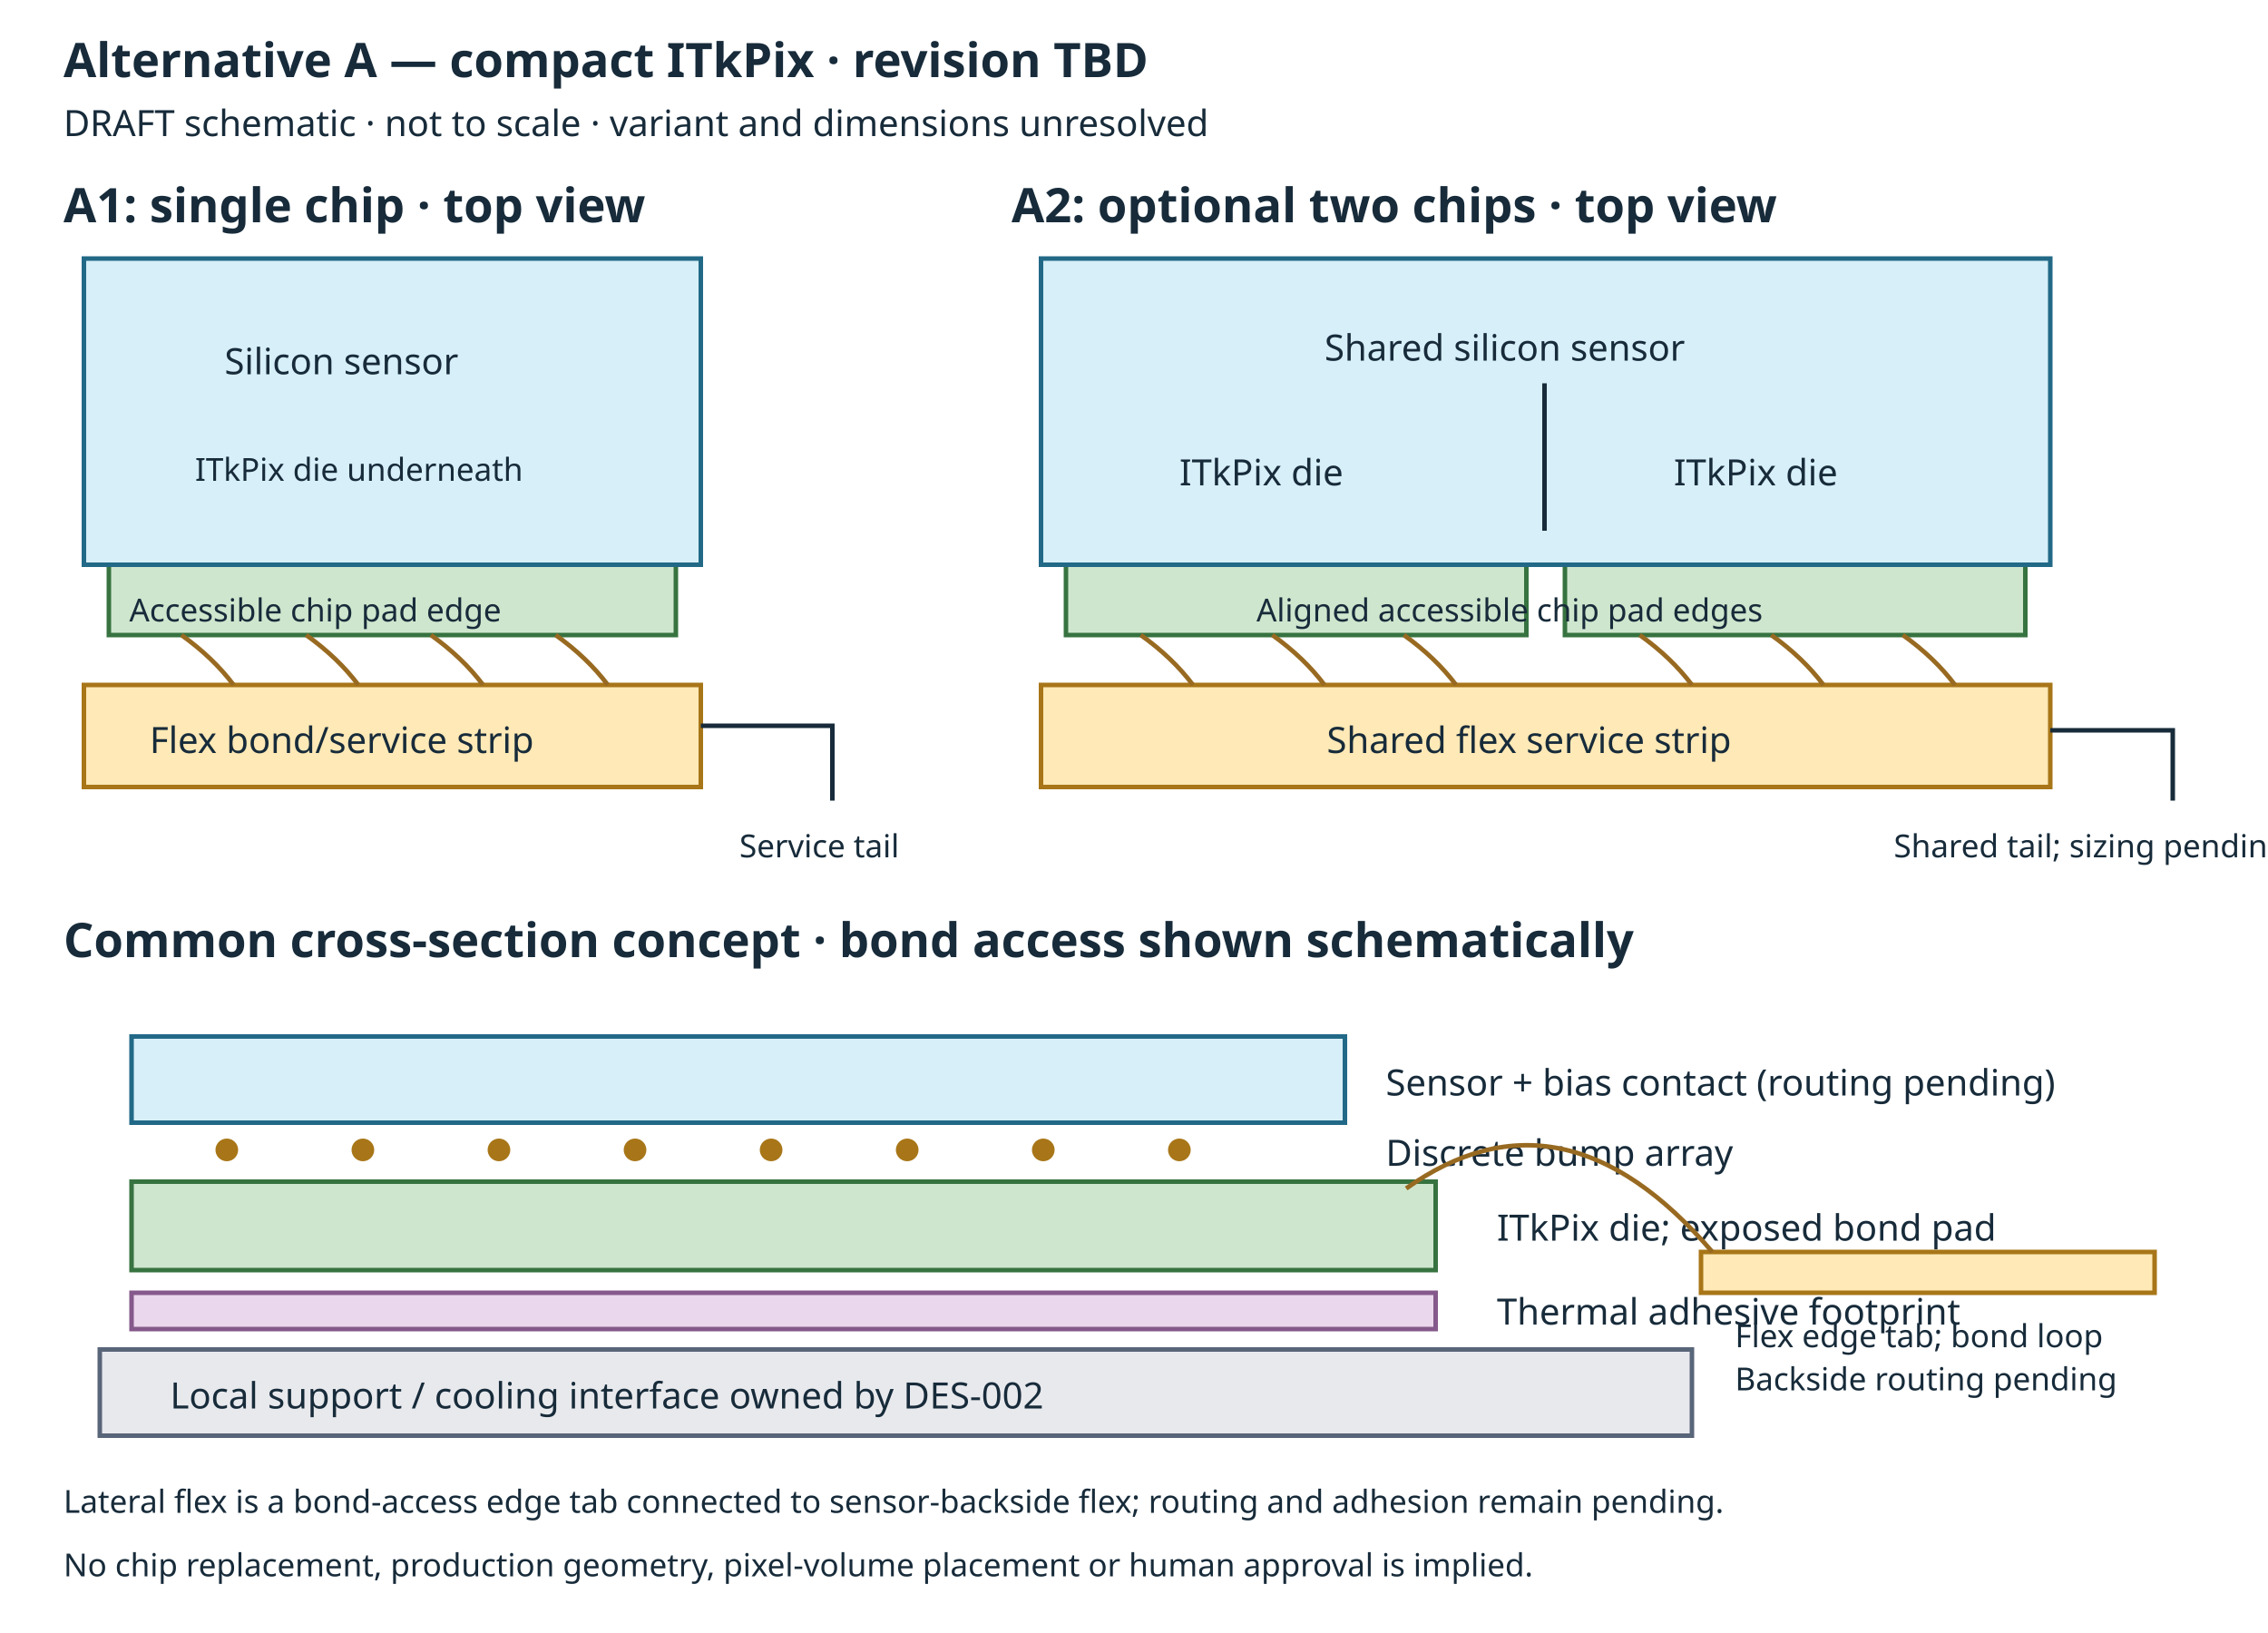
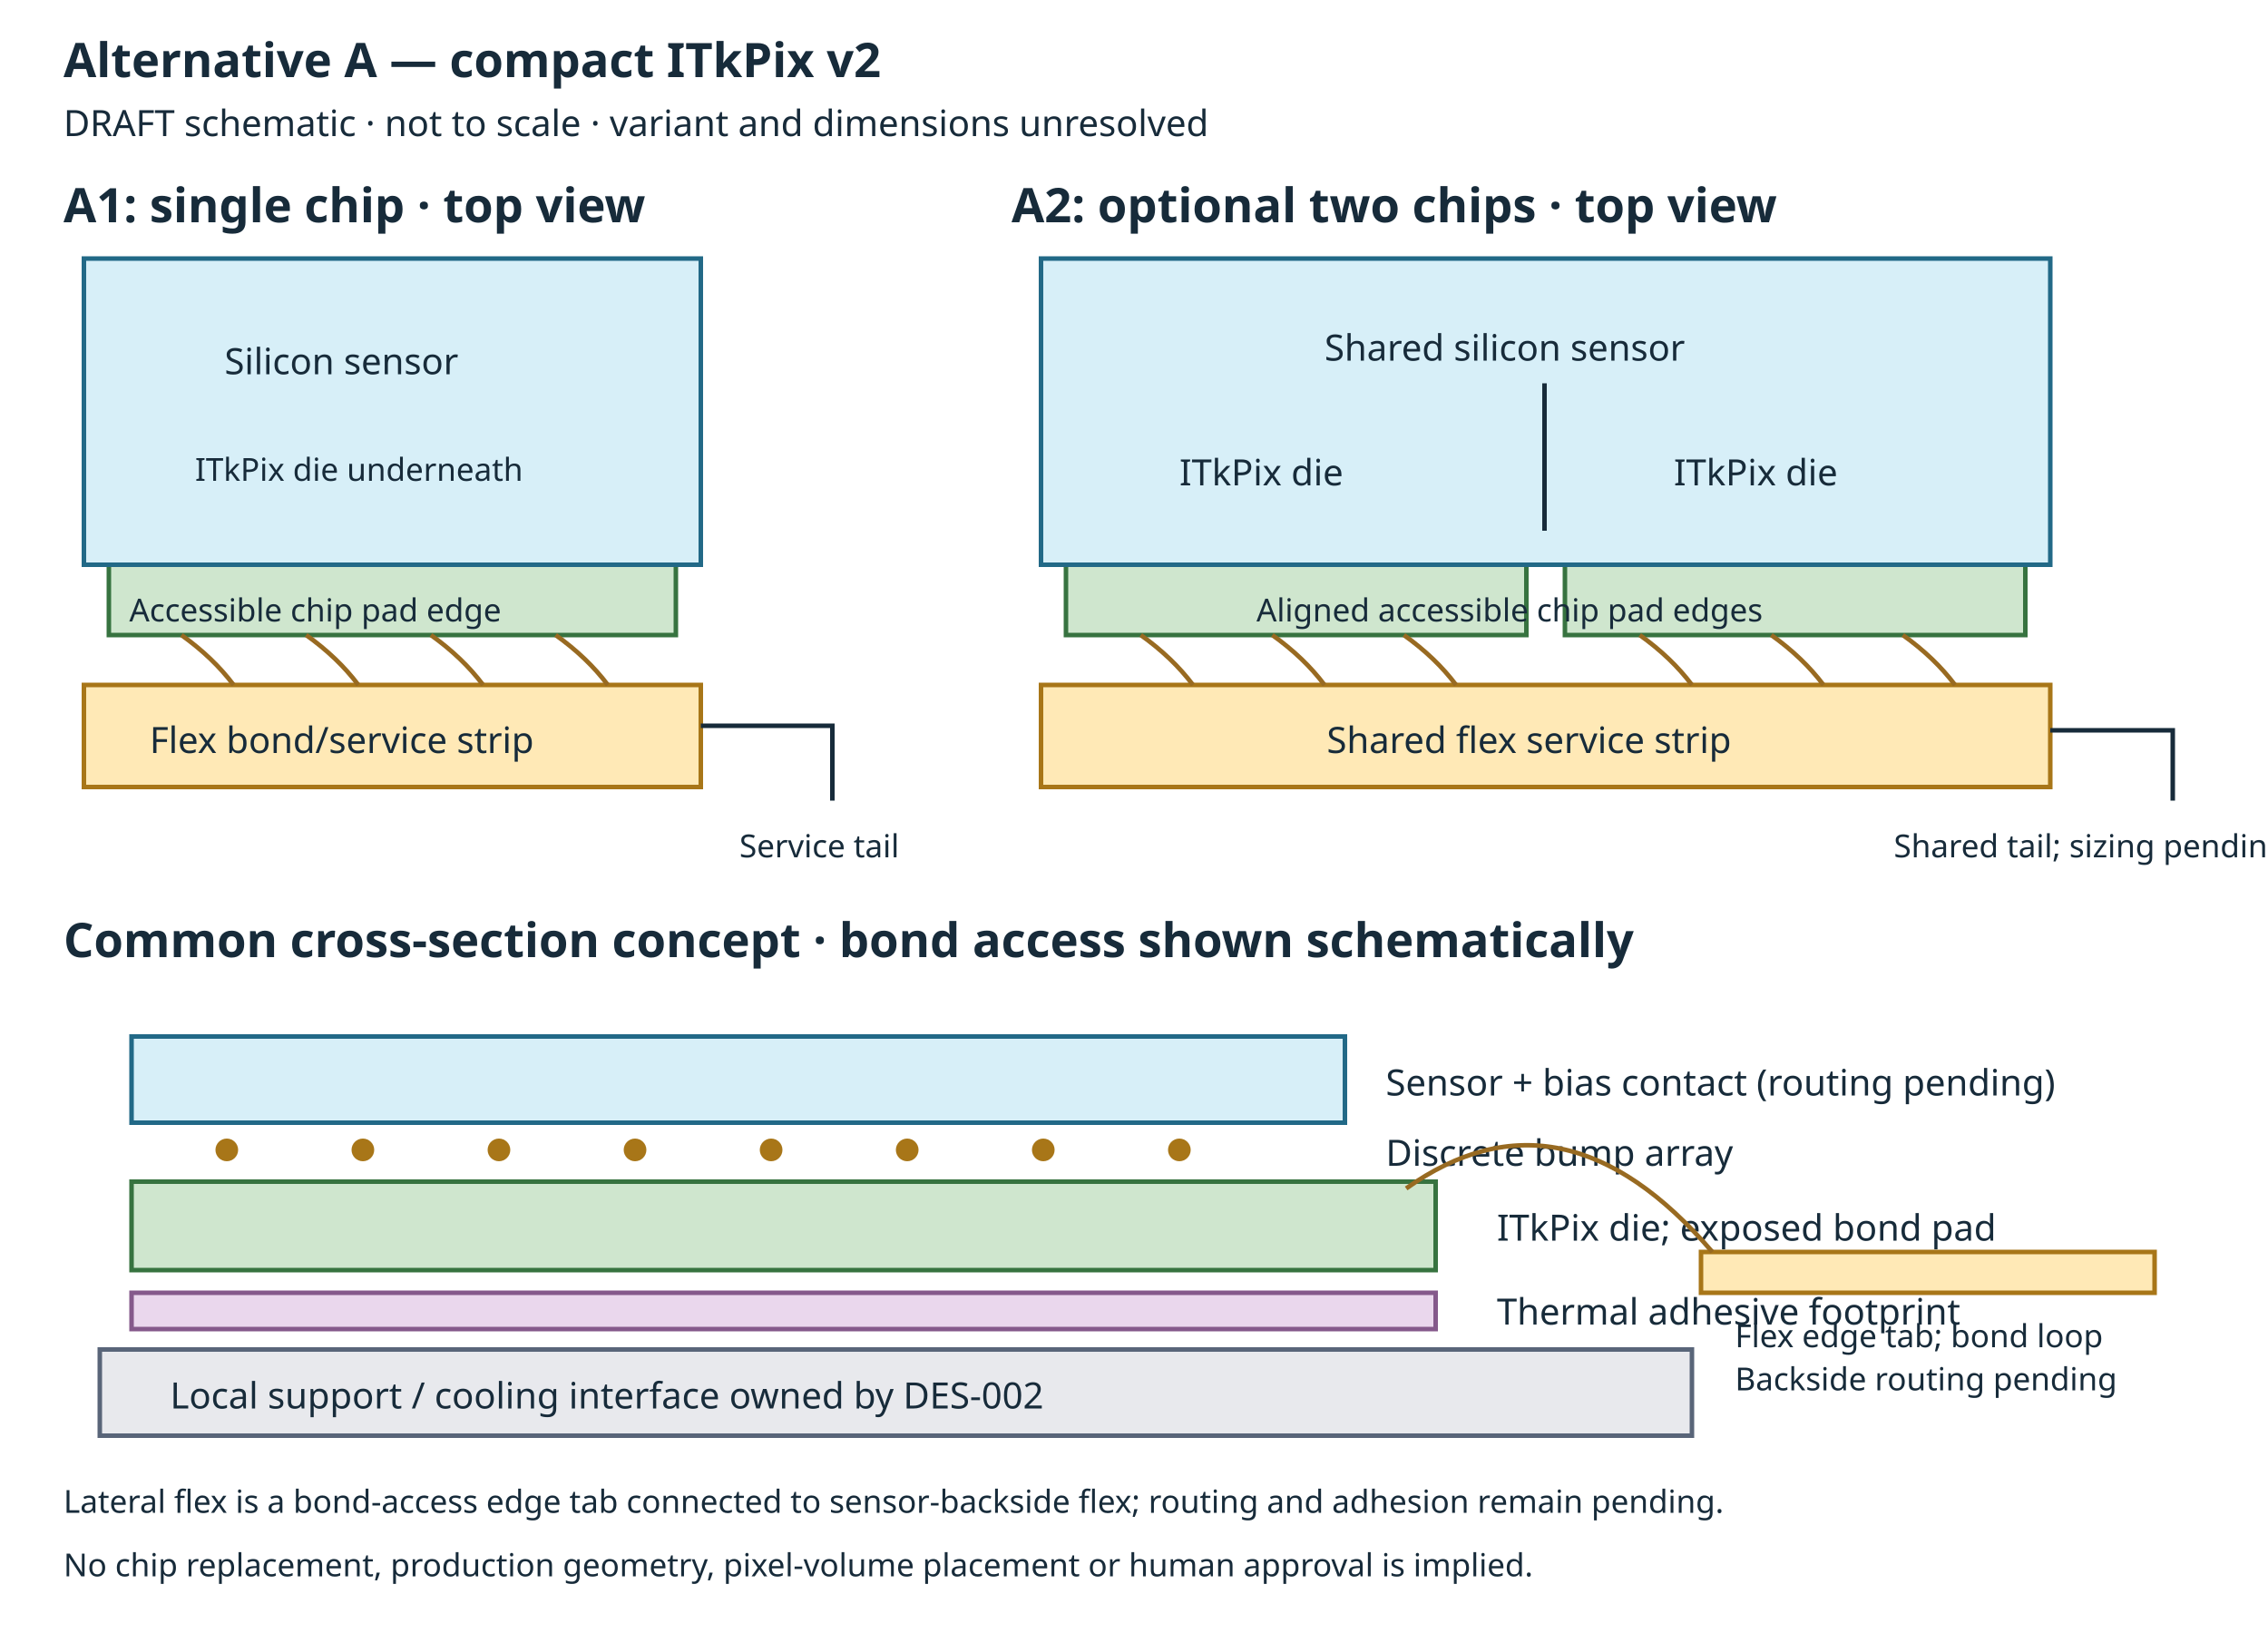
<svg xmlns="http://www.w3.org/2000/svg" viewBox="0 0 1000 720" role="img" aria-labelledby="title desc">
  <style>text{font:16px sans-serif;fill:#172b3a}.heading{font:bold 21px sans-serif}.small{font:14px sans-serif}.sensor{fill:#d7eff8;stroke:#226987;stroke-width:2}.chip{fill:#cfe6ce;stroke:#377340;stroke-width:2}.flex{fill:#ffe9b6;stroke:#a87618;stroke-width:2}.joint{fill:#ead7ed;stroke:#85598b;stroke-width:2}.line{stroke:#172b3a;stroke-width:2;fill:none}.bond{stroke:#986a21;stroke-width:2;fill:none}</style>
  <rect width="1000" height="720" fill="white" />
-   <text x="28" y="34" class="heading">Alternative A — compact ITkPix · revision TBD</text>
+   <text x="28" y="34" class="heading">Alternative A — compact ITkPix v2</text>
  <text x="28" y="60">DRAFT schematic · not to scale · variant and dimensions unresolved</text>
  <text x="28" y="98" class="heading">A1: single chip · top view</text>
  <rect x="48" y="125" width="250" height="155" class="chip" />
  <rect x="37" y="114" width="272" height="135" class="sensor" />
  <text x="99" y="165">Silicon sensor</text>
  <text x="86" y="212" class="small">ITkPix die underneath</text>
  <text x="57" y="274" class="small">Accessible chip pad edge</text>
  <rect x="37" y="302" width="272" height="45" class="flex" />
  <path d="M80 280 Q94 290 103 302 M135 280 Q149 290 158 302 M190 280 Q204 290 213 302 M245 280 Q259 290 268 302" class="bond" />
  <text x="66" y="332">Flex bond/service strip</text>
  <path d="M309 320 L367 320 L367 353" class="line" />
  <text x="326" y="378" class="small">Service tail</text>
  <text x="446" y="98" class="heading">A2: optional two chips · top view</text>
  <rect x="470" y="125" width="203" height="155" class="chip" />
  <rect x="690" y="125" width="203" height="155" class="chip" />
  <rect x="459" y="114" width="445" height="135" class="sensor" />
  <text x="584" y="159">Shared silicon sensor</text>
  <text x="520" y="214">ITkPix die</text>
  <text x="738" y="214">ITkPix die</text>
  <path d="M681 169 L681 234" class="line" />
  <text x="554" y="274" class="small">Aligned accessible chip pad edges</text>
  <rect x="459" y="302" width="445" height="45" class="flex" />
  <path d="M503 280 Q517 290 526 302 M561 280 Q575 290 584 302 M619 280 Q633 290 642 302 M723 280 Q737 290 746 302 M781 280 Q795 290 804 302 M839 280 Q853 290 862 302" class="bond" />
  <text x="585" y="332">Shared flex service strip</text>
  <path d="M904 322 L958 322 L958 353" class="line" />
  <text x="835" y="378" class="small">Shared tail; sizing pending</text>
  <text x="28" y="422" class="heading">Common cross-section concept · bond access shown schematically</text>
  <rect x="58" y="457" width="535" height="38" class="sensor" />
  <text x="611" y="483">Sensor + bias contact (routing pending)</text>
  <g fill="#a87618">
    <circle cx="100" cy="507" r="5" />
    <circle cx="160" cy="507" r="5" />
    <circle cx="220" cy="507" r="5" />
    <circle cx="280" cy="507" r="5" />
    <circle cx="340" cy="507" r="5" />
    <circle cx="400" cy="507" r="5" />
    <circle cx="460" cy="507" r="5" />
    <circle cx="520" cy="507" r="5" />
  </g>
  <text x="611" y="514">Discrete bump array</text>
  <rect x="58" y="521" width="575" height="39" class="chip" />
  <text x="660" y="547">ITkPix die; exposed bond pad</text>
  <rect x="58" y="570" width="575" height="16" class="joint" />
  <text x="660" y="584">Thermal adhesive footprint</text>
  <rect x="44" y="595" width="702" height="38" fill="#e8e9ed" stroke="#596579" stroke-width="2" />
  <text x="75" y="621">Local support / cooling interface owned by DES-002</text>
  <rect x="750" y="552" width="200" height="18" class="flex" />
  <path d="M620 524 Q689 475 755 552" class="bond" />
  <text x="765" y="594" class="small">Flex edge tab; bond loop</text>
  <text x="765" y="613" class="small">Backside routing pending</text>
  <text x="28" y="667" class="small">Lateral flex is a bond-access edge tab connected to sensor-backside flex; routing and adhesion remain pending.</text>
  <text x="28" y="695" class="small">No chip replacement, production geometry, pixel-volume placement or human approval is implied.</text>
</svg>
